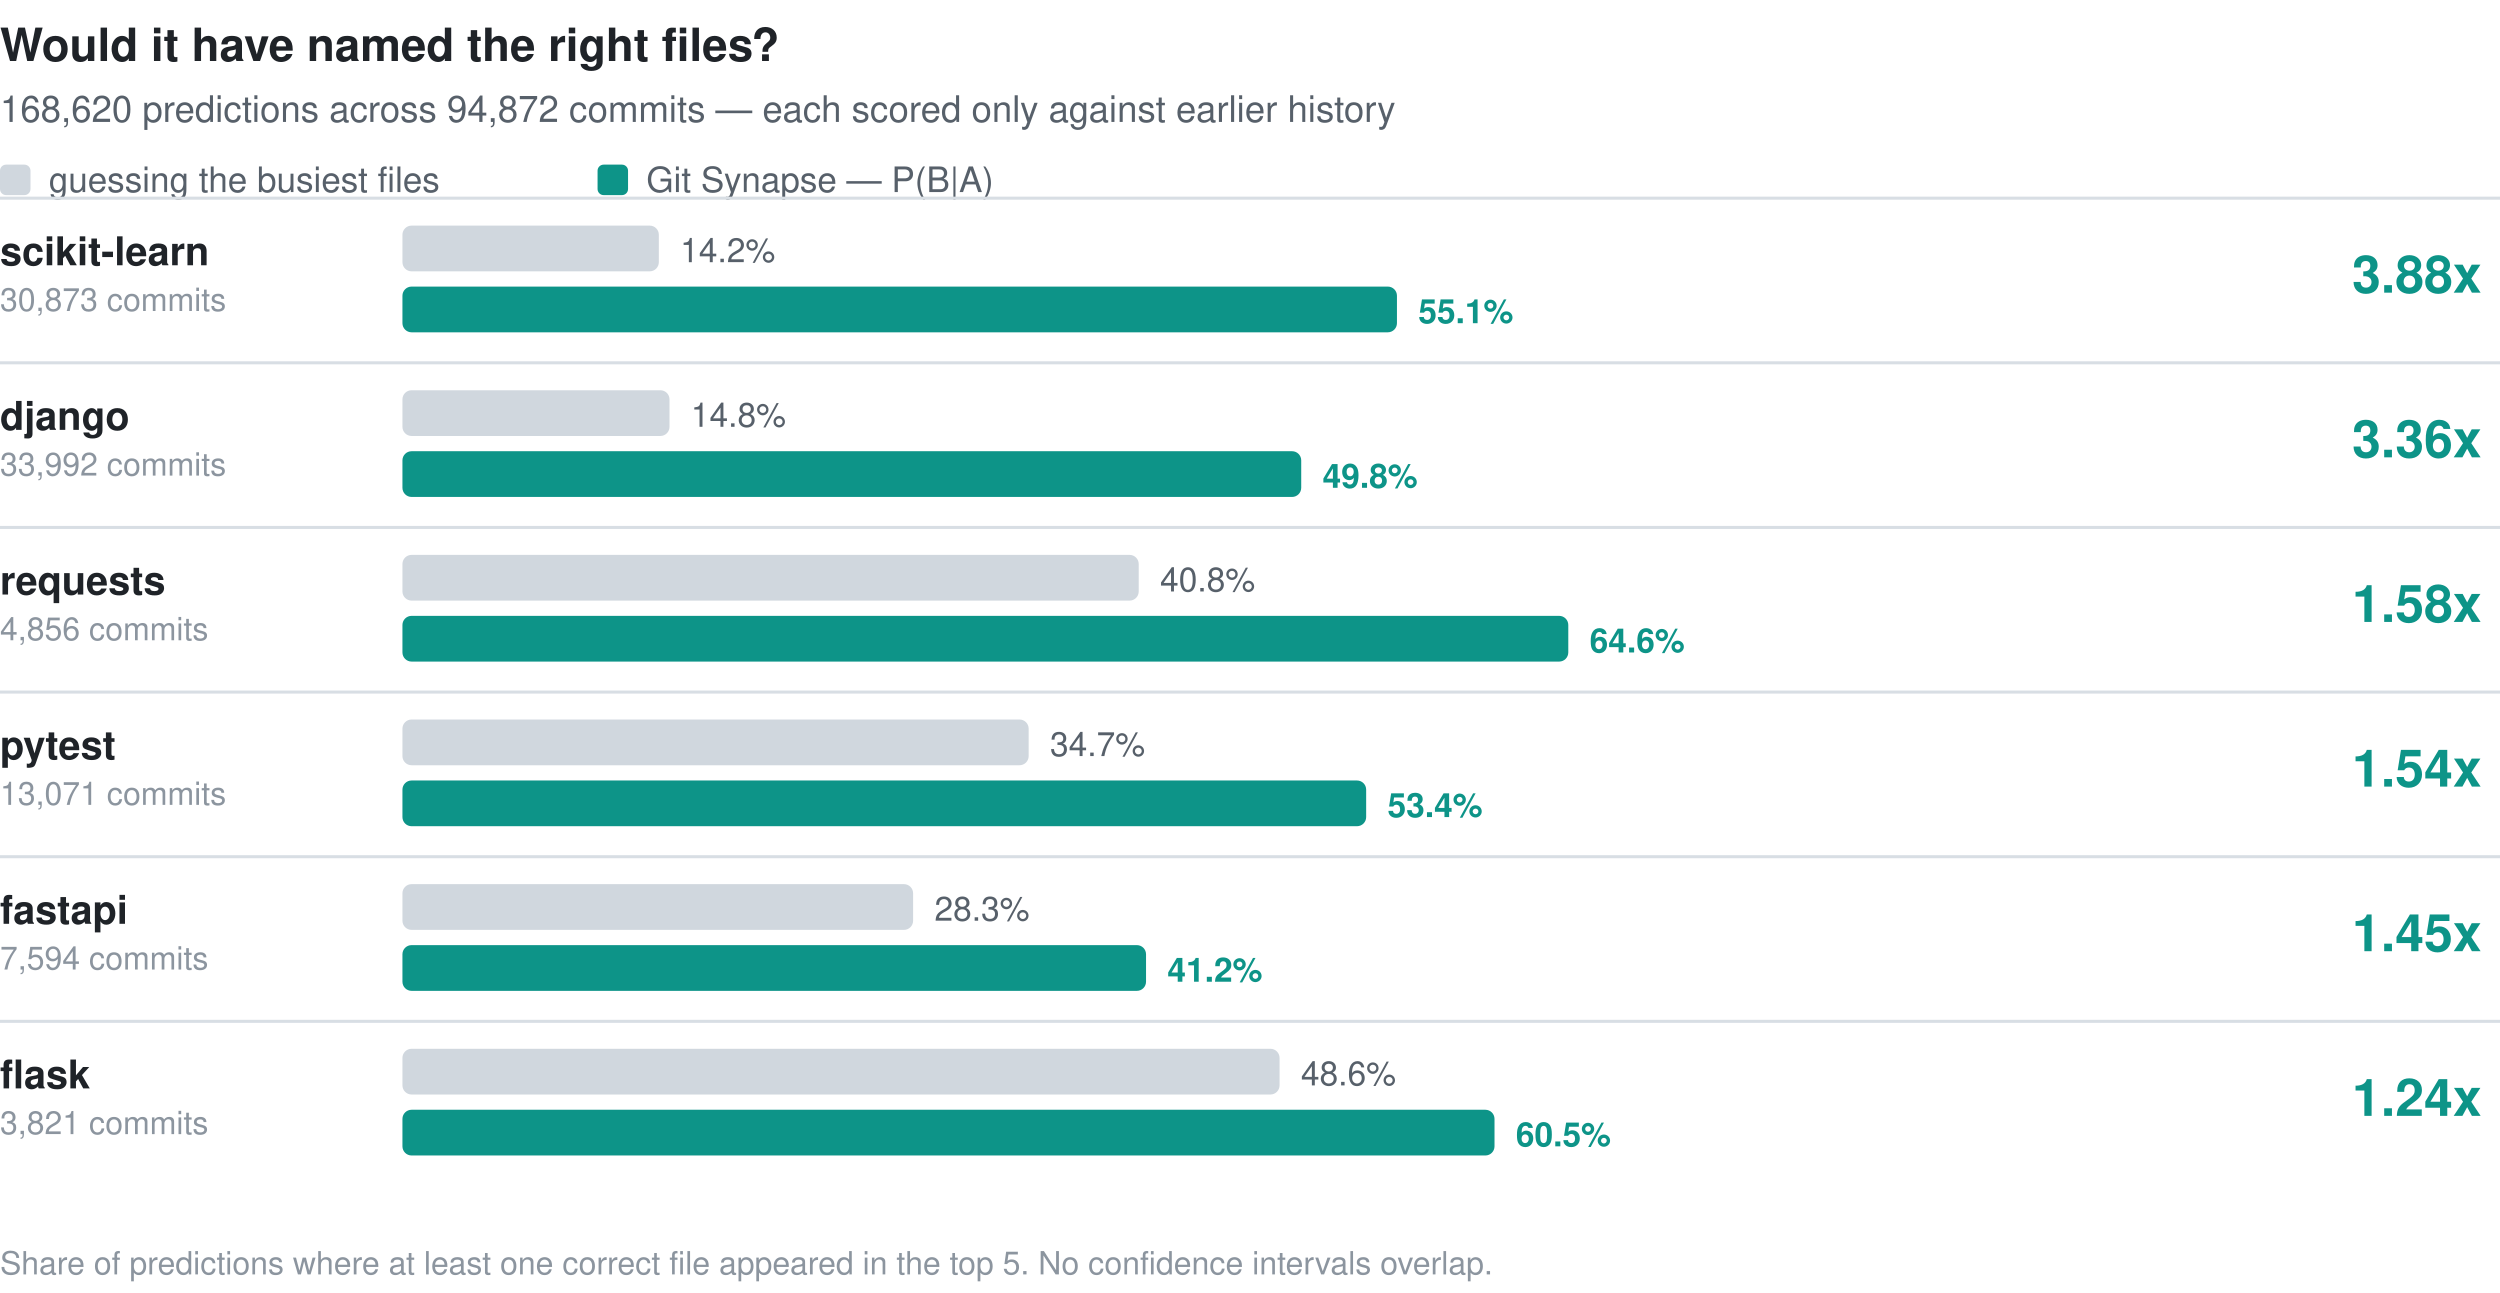
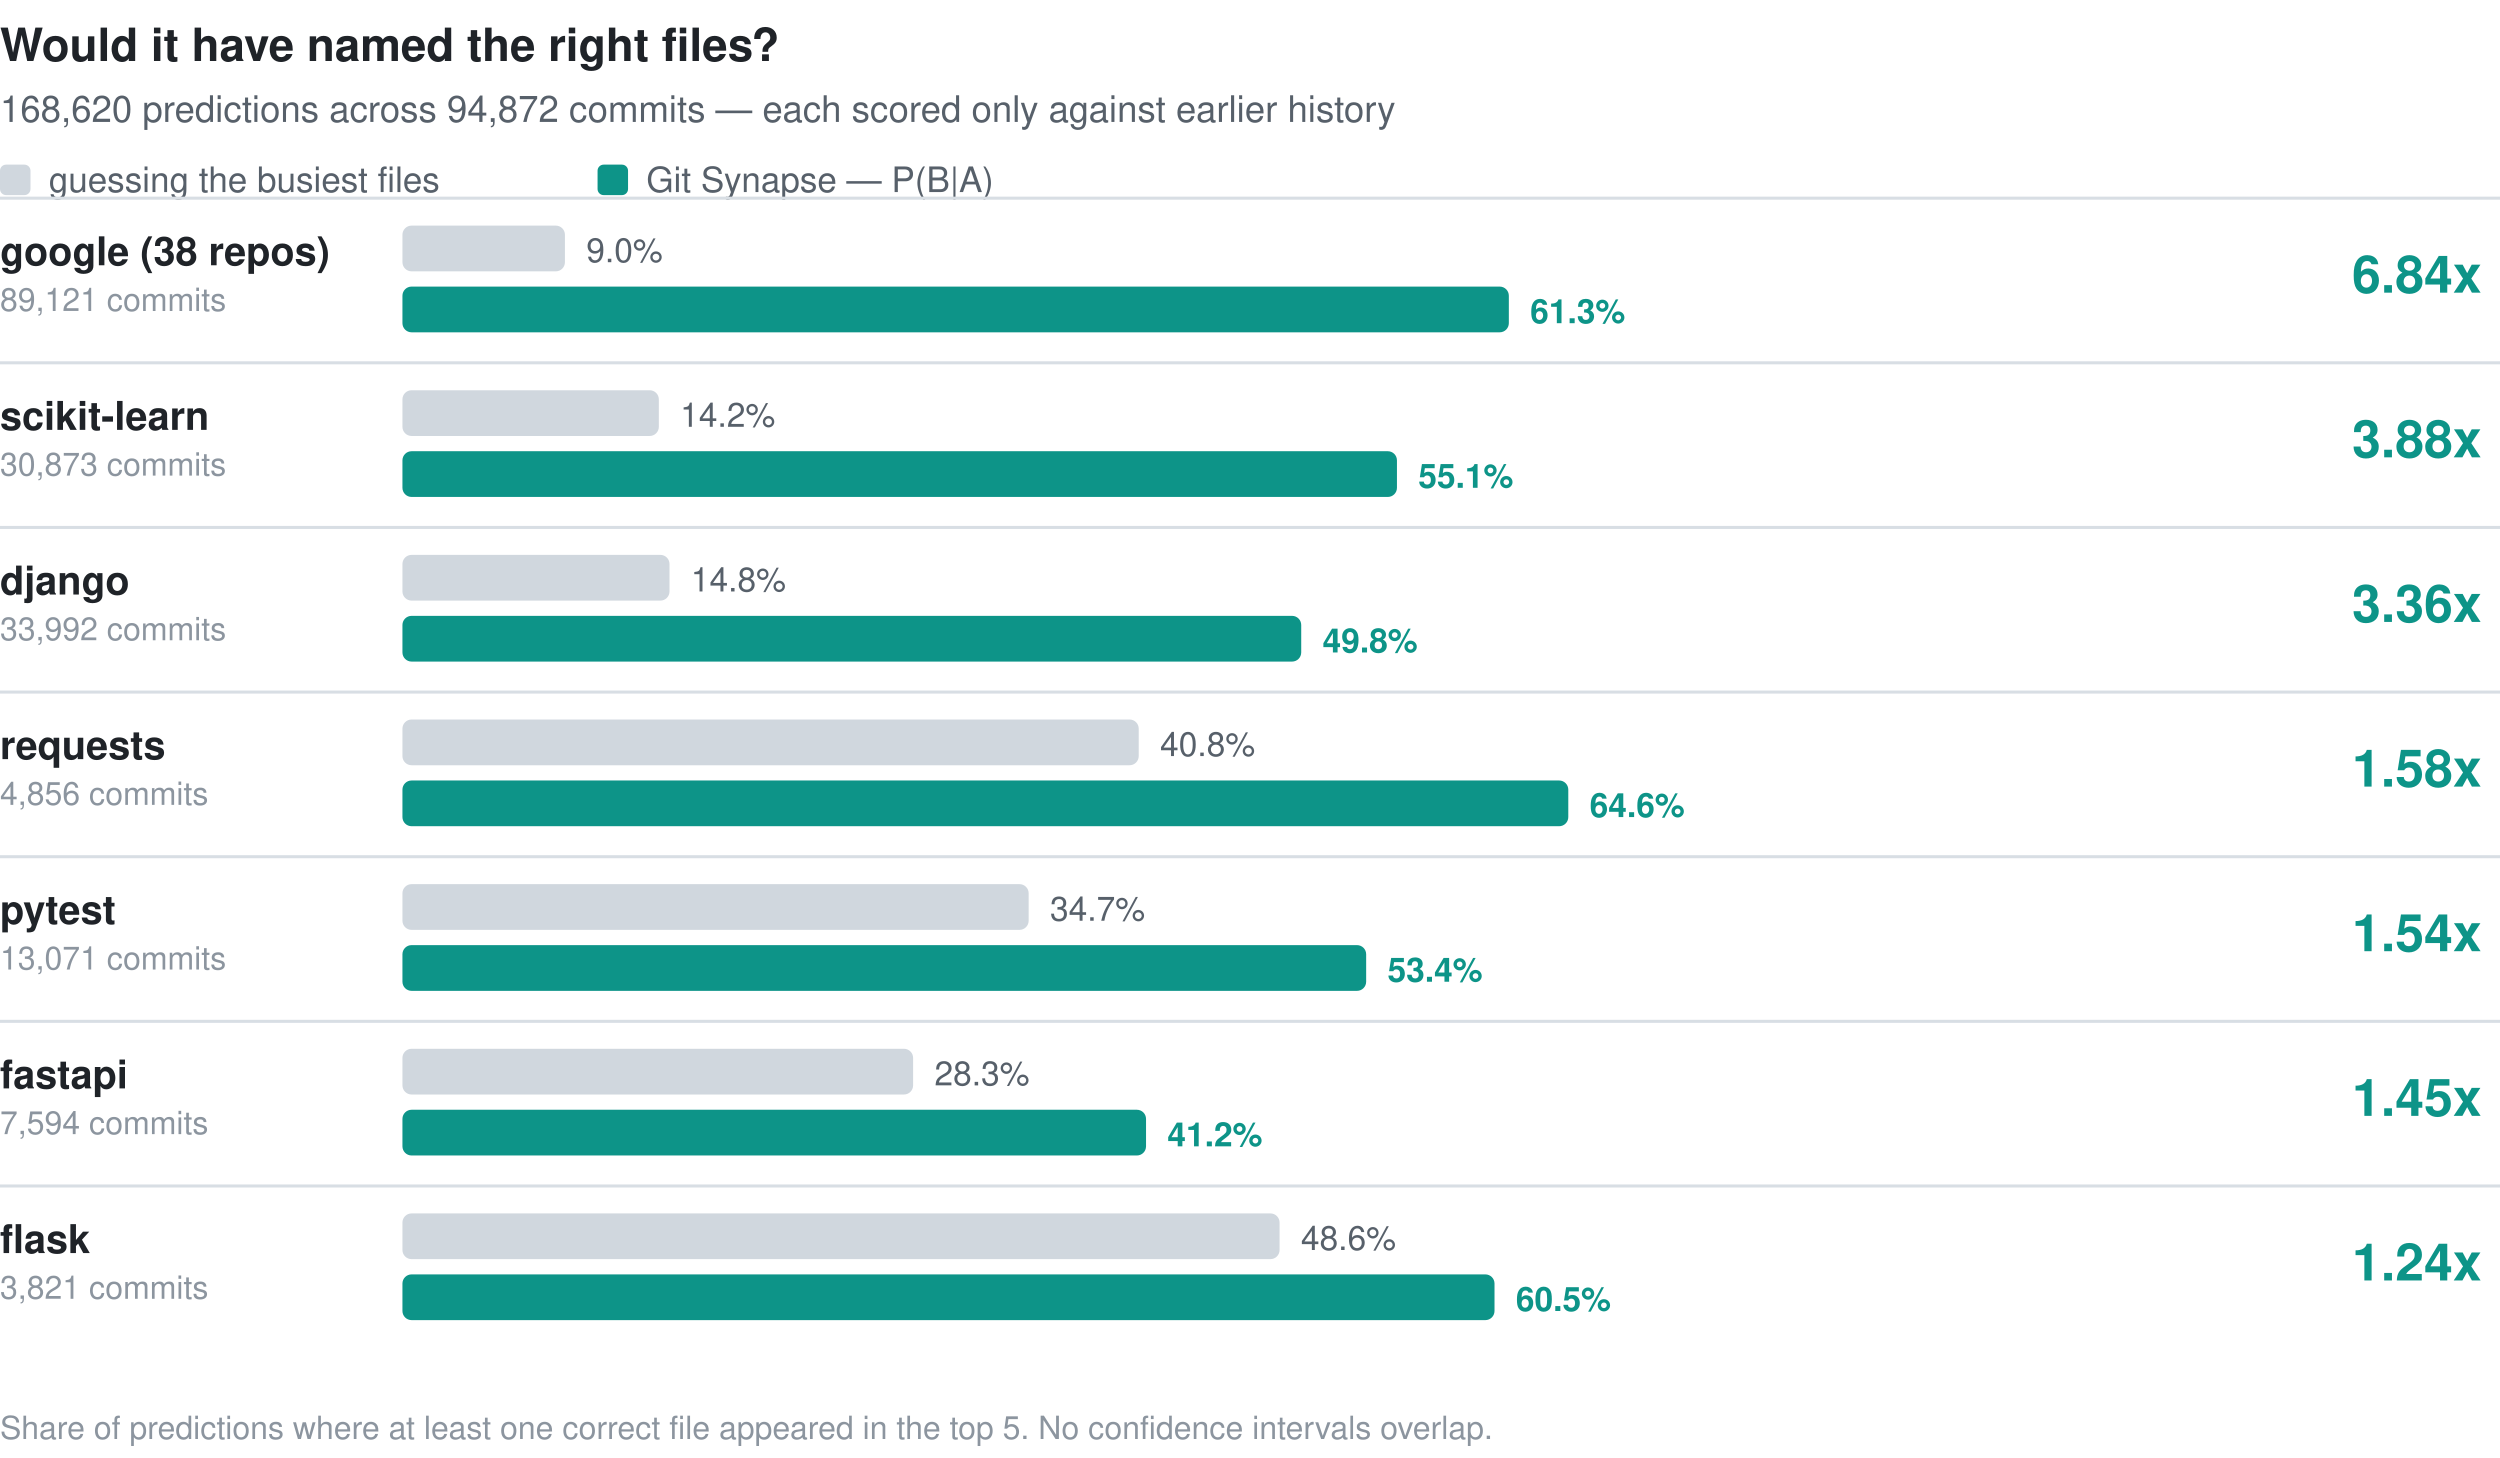
- <svg xmlns="http://www.w3.org/2000/svg" width="820" height="424" viewBox="0 0 820 424" font-family="-apple-system,BlinkMacSystemFont,Segoe UI,Helvetica,Arial,sans-serif">
+ <svg xmlns="http://www.w3.org/2000/svg" width="820" height="478" viewBox="0 0 820 478" font-family="-apple-system,BlinkMacSystemFont,Segoe UI,Helvetica,Arial,sans-serif">
  <text x="0" y="20" font-size="15" font-weight="700" fill="#1f2328">Would it have named the right files?</text>
  <text x="0" y="40" font-size="12" fill="#57606a">168,620 predictions across 94,872 commits — each scored only against earlier history</text>
  <rect x="0" y="54" width="10" height="10" rx="2" fill="#d0d7de" />
  <text x="16" y="63" font-size="11.5" fill="#57606a">guessing the busiest files</text>
  <rect x="196" y="54" width="10" height="10" rx="2" fill="#0d9488" />
  <text x="212" y="63" font-size="11.5" fill="#57606a">Git Synapse — P(B|A)</text>
  <line x1="0" y1="65" x2="820" y2="65" stroke="#d8dee4" stroke-width="1" />
-   <text x="0" y="87" font-size="13" font-weight="600" fill="#1f2328">scikit-learn</text>
-   <text x="0" y="102" font-size="10.5" fill="#8c959f">30,873 commits</text>
-   <rect x="132" y="74" width="84.1" height="15" rx="3" fill="#d0d7de" />
-   <text x="223.1" y="86" font-size="11" fill="#57606a">14.2%</text>
-   <rect x="132" y="94" width="326.2" height="15" rx="3" fill="#0d9488" />
-   <text x="465.2" y="106" font-size="11" font-weight="700" fill="#0d9488">55.1%</text>
-   <text x="814" y="96" font-size="17" font-weight="700" text-anchor="end" fill="#0d9488">3.88x</text>
+   <text x="0" y="87" font-size="13" font-weight="600" fill="#1f2328">google (38 repos)</text>
+   <text x="0" y="102" font-size="10.5" fill="#8c959f">89,121 commits</text>
+   <rect x="132" y="74" width="53.3" height="15" rx="3" fill="#d0d7de" />
+   <text x="192.3" y="86" font-size="11" fill="#57606a">9.0%</text>
+   <rect x="132" y="94" width="362.9" height="15" rx="3" fill="#0d9488" />
+   <text x="501.9" y="106" font-size="11" font-weight="700" fill="#0d9488">61.3%</text>
+   <text x="814" y="96" font-size="17" font-weight="700" text-anchor="end" fill="#0d9488">6.84x</text>
  <line x1="0" y1="119" x2="820" y2="119" stroke="#d8dee4" stroke-width="1" />
-   <text x="0" y="141" font-size="13" font-weight="600" fill="#1f2328">django</text>
-   <text x="0" y="156" font-size="10.5" fill="#8c959f">33,992 commits</text>
-   <rect x="132" y="128" width="87.6" height="15" rx="3" fill="#d0d7de" />
-   <text x="226.6" y="140" font-size="11" fill="#57606a">14.8%</text>
-   <rect x="132" y="148" width="294.8" height="15" rx="3" fill="#0d9488" />
-   <text x="433.8" y="160" font-size="11" font-weight="700" fill="#0d9488">49.8%</text>
-   <text x="814" y="150" font-size="17" font-weight="700" text-anchor="end" fill="#0d9488">3.36x</text>
+   <text x="0" y="141" font-size="13" font-weight="600" fill="#1f2328">scikit-learn</text>
+   <text x="0" y="156" font-size="10.5" fill="#8c959f">30,873 commits</text>
+   <rect x="132" y="128" width="84.1" height="15" rx="3" fill="#d0d7de" />
+   <text x="223.1" y="140" font-size="11" fill="#57606a">14.2%</text>
+   <rect x="132" y="148" width="326.2" height="15" rx="3" fill="#0d9488" />
+   <text x="465.2" y="160" font-size="11" font-weight="700" fill="#0d9488">55.1%</text>
+   <text x="814" y="150" font-size="17" font-weight="700" text-anchor="end" fill="#0d9488">3.88x</text>
  <line x1="0" y1="173" x2="820" y2="173" stroke="#d8dee4" stroke-width="1" />
-   <text x="0" y="195" font-size="13" font-weight="600" fill="#1f2328">requests</text>
-   <text x="0" y="210" font-size="10.5" fill="#8c959f">4,856 commits</text>
-   <rect x="132" y="182" width="241.5" height="15" rx="3" fill="#d0d7de" />
-   <text x="380.5" y="194" font-size="11" fill="#57606a">40.8%</text>
-   <rect x="132" y="202" width="382.4" height="15" rx="3" fill="#0d9488" />
-   <text x="521.4" y="214" font-size="11" font-weight="700" fill="#0d9488">64.6%</text>
-   <text x="814" y="204" font-size="17" font-weight="700" text-anchor="end" fill="#0d9488">1.58x</text>
+   <text x="0" y="195" font-size="13" font-weight="600" fill="#1f2328">django</text>
+   <text x="0" y="210" font-size="10.5" fill="#8c959f">33,992 commits</text>
+   <rect x="132" y="182" width="87.6" height="15" rx="3" fill="#d0d7de" />
+   <text x="226.6" y="194" font-size="11" fill="#57606a">14.8%</text>
+   <rect x="132" y="202" width="294.8" height="15" rx="3" fill="#0d9488" />
+   <text x="433.8" y="214" font-size="11" font-weight="700" fill="#0d9488">49.8%</text>
+   <text x="814" y="204" font-size="17" font-weight="700" text-anchor="end" fill="#0d9488">3.36x</text>
  <line x1="0" y1="227" x2="820" y2="227" stroke="#d8dee4" stroke-width="1" />
-   <text x="0" y="249" font-size="13" font-weight="600" fill="#1f2328">pytest</text>
-   <text x="0" y="264" font-size="10.5" fill="#8c959f">13,071 commits</text>
-   <rect x="132" y="236" width="205.4" height="15" rx="3" fill="#d0d7de" />
-   <text x="344.4" y="248" font-size="11" fill="#57606a">34.7%</text>
-   <rect x="132" y="256" width="316.1" height="15" rx="3" fill="#0d9488" />
-   <text x="455.1" y="268" font-size="11" font-weight="700" fill="#0d9488">53.4%</text>
-   <text x="814" y="258" font-size="17" font-weight="700" text-anchor="end" fill="#0d9488">1.54x</text>
+   <text x="0" y="249" font-size="13" font-weight="600" fill="#1f2328">requests</text>
+   <text x="0" y="264" font-size="10.5" fill="#8c959f">4,856 commits</text>
+   <rect x="132" y="236" width="241.5" height="15" rx="3" fill="#d0d7de" />
+   <text x="380.5" y="248" font-size="11" fill="#57606a">40.8%</text>
+   <rect x="132" y="256" width="382.4" height="15" rx="3" fill="#0d9488" />
+   <text x="521.4" y="268" font-size="11" font-weight="700" fill="#0d9488">64.6%</text>
+   <text x="814" y="258" font-size="17" font-weight="700" text-anchor="end" fill="#0d9488">1.58x</text>
  <line x1="0" y1="281" x2="820" y2="281" stroke="#d8dee4" stroke-width="1" />
-   <text x="0" y="303" font-size="13" font-weight="600" fill="#1f2328">fastapi</text>
-   <text x="0" y="318" font-size="10.5" fill="#8c959f">7,594 commits</text>
-   <rect x="132" y="290" width="167.5" height="15" rx="3" fill="#d0d7de" />
-   <text x="306.5" y="302" font-size="11" fill="#57606a">28.3%</text>
-   <rect x="132" y="310" width="243.9" height="15" rx="3" fill="#0d9488" />
-   <text x="382.9" y="322" font-size="11" font-weight="700" fill="#0d9488">41.2%</text>
-   <text x="814" y="312" font-size="17" font-weight="700" text-anchor="end" fill="#0d9488">1.45x</text>
+   <text x="0" y="303" font-size="13" font-weight="600" fill="#1f2328">pytest</text>
+   <text x="0" y="318" font-size="10.5" fill="#8c959f">13,071 commits</text>
+   <rect x="132" y="290" width="205.4" height="15" rx="3" fill="#d0d7de" />
+   <text x="344.4" y="302" font-size="11" fill="#57606a">34.7%</text>
+   <rect x="132" y="310" width="316.1" height="15" rx="3" fill="#0d9488" />
+   <text x="455.1" y="322" font-size="11" font-weight="700" fill="#0d9488">53.4%</text>
+   <text x="814" y="312" font-size="17" font-weight="700" text-anchor="end" fill="#0d9488">1.54x</text>
  <line x1="0" y1="335" x2="820" y2="335" stroke="#d8dee4" stroke-width="1" />
-   <text x="0" y="357" font-size="13" font-weight="600" fill="#1f2328">flask</text>
-   <text x="0" y="372" font-size="10.5" fill="#8c959f">3,821 commits</text>
-   <rect x="132" y="344" width="287.7" height="15" rx="3" fill="#d0d7de" />
-   <text x="426.7" y="356" font-size="11" fill="#57606a">48.6%</text>
-   <rect x="132" y="364" width="358.2" height="15" rx="3" fill="#0d9488" />
-   <text x="497.2" y="376" font-size="11" font-weight="700" fill="#0d9488">60.5%</text>
-   <text x="814" y="366" font-size="17" font-weight="700" text-anchor="end" fill="#0d9488">1.24x</text>
-   <text x="0" y="418" font-size="10.5" fill="#8c959f">Share of predictions where at least one correct file appeared in the top 5. No confidence intervals overlap.</text>
+   <text x="0" y="357" font-size="13" font-weight="600" fill="#1f2328">fastapi</text>
+   <text x="0" y="372" font-size="10.5" fill="#8c959f">7,594 commits</text>
+   <rect x="132" y="344" width="167.5" height="15" rx="3" fill="#d0d7de" />
+   <text x="306.5" y="356" font-size="11" fill="#57606a">28.3%</text>
+   <rect x="132" y="364" width="243.9" height="15" rx="3" fill="#0d9488" />
+   <text x="382.9" y="376" font-size="11" font-weight="700" fill="#0d9488">41.2%</text>
+   <text x="814" y="366" font-size="17" font-weight="700" text-anchor="end" fill="#0d9488">1.45x</text>
+   <line x1="0" y1="389" x2="820" y2="389" stroke="#d8dee4" stroke-width="1" />
+   <text x="0" y="411" font-size="13" font-weight="600" fill="#1f2328">flask</text>
+   <text x="0" y="426" font-size="10.5" fill="#8c959f">3,821 commits</text>
+   <rect x="132" y="398" width="287.7" height="15" rx="3" fill="#d0d7de" />
+   <text x="426.7" y="410" font-size="11" fill="#57606a">48.6%</text>
+   <rect x="132" y="418" width="358.2" height="15" rx="3" fill="#0d9488" />
+   <text x="497.2" y="430" font-size="11" font-weight="700" fill="#0d9488">60.5%</text>
+   <text x="814" y="420" font-size="17" font-weight="700" text-anchor="end" fill="#0d9488">1.24x</text>
+   <text x="0" y="472" font-size="10.5" fill="#8c959f">Share of predictions where at least one correct file appeared in the top 5. No confidence intervals overlap.</text>
</svg>
